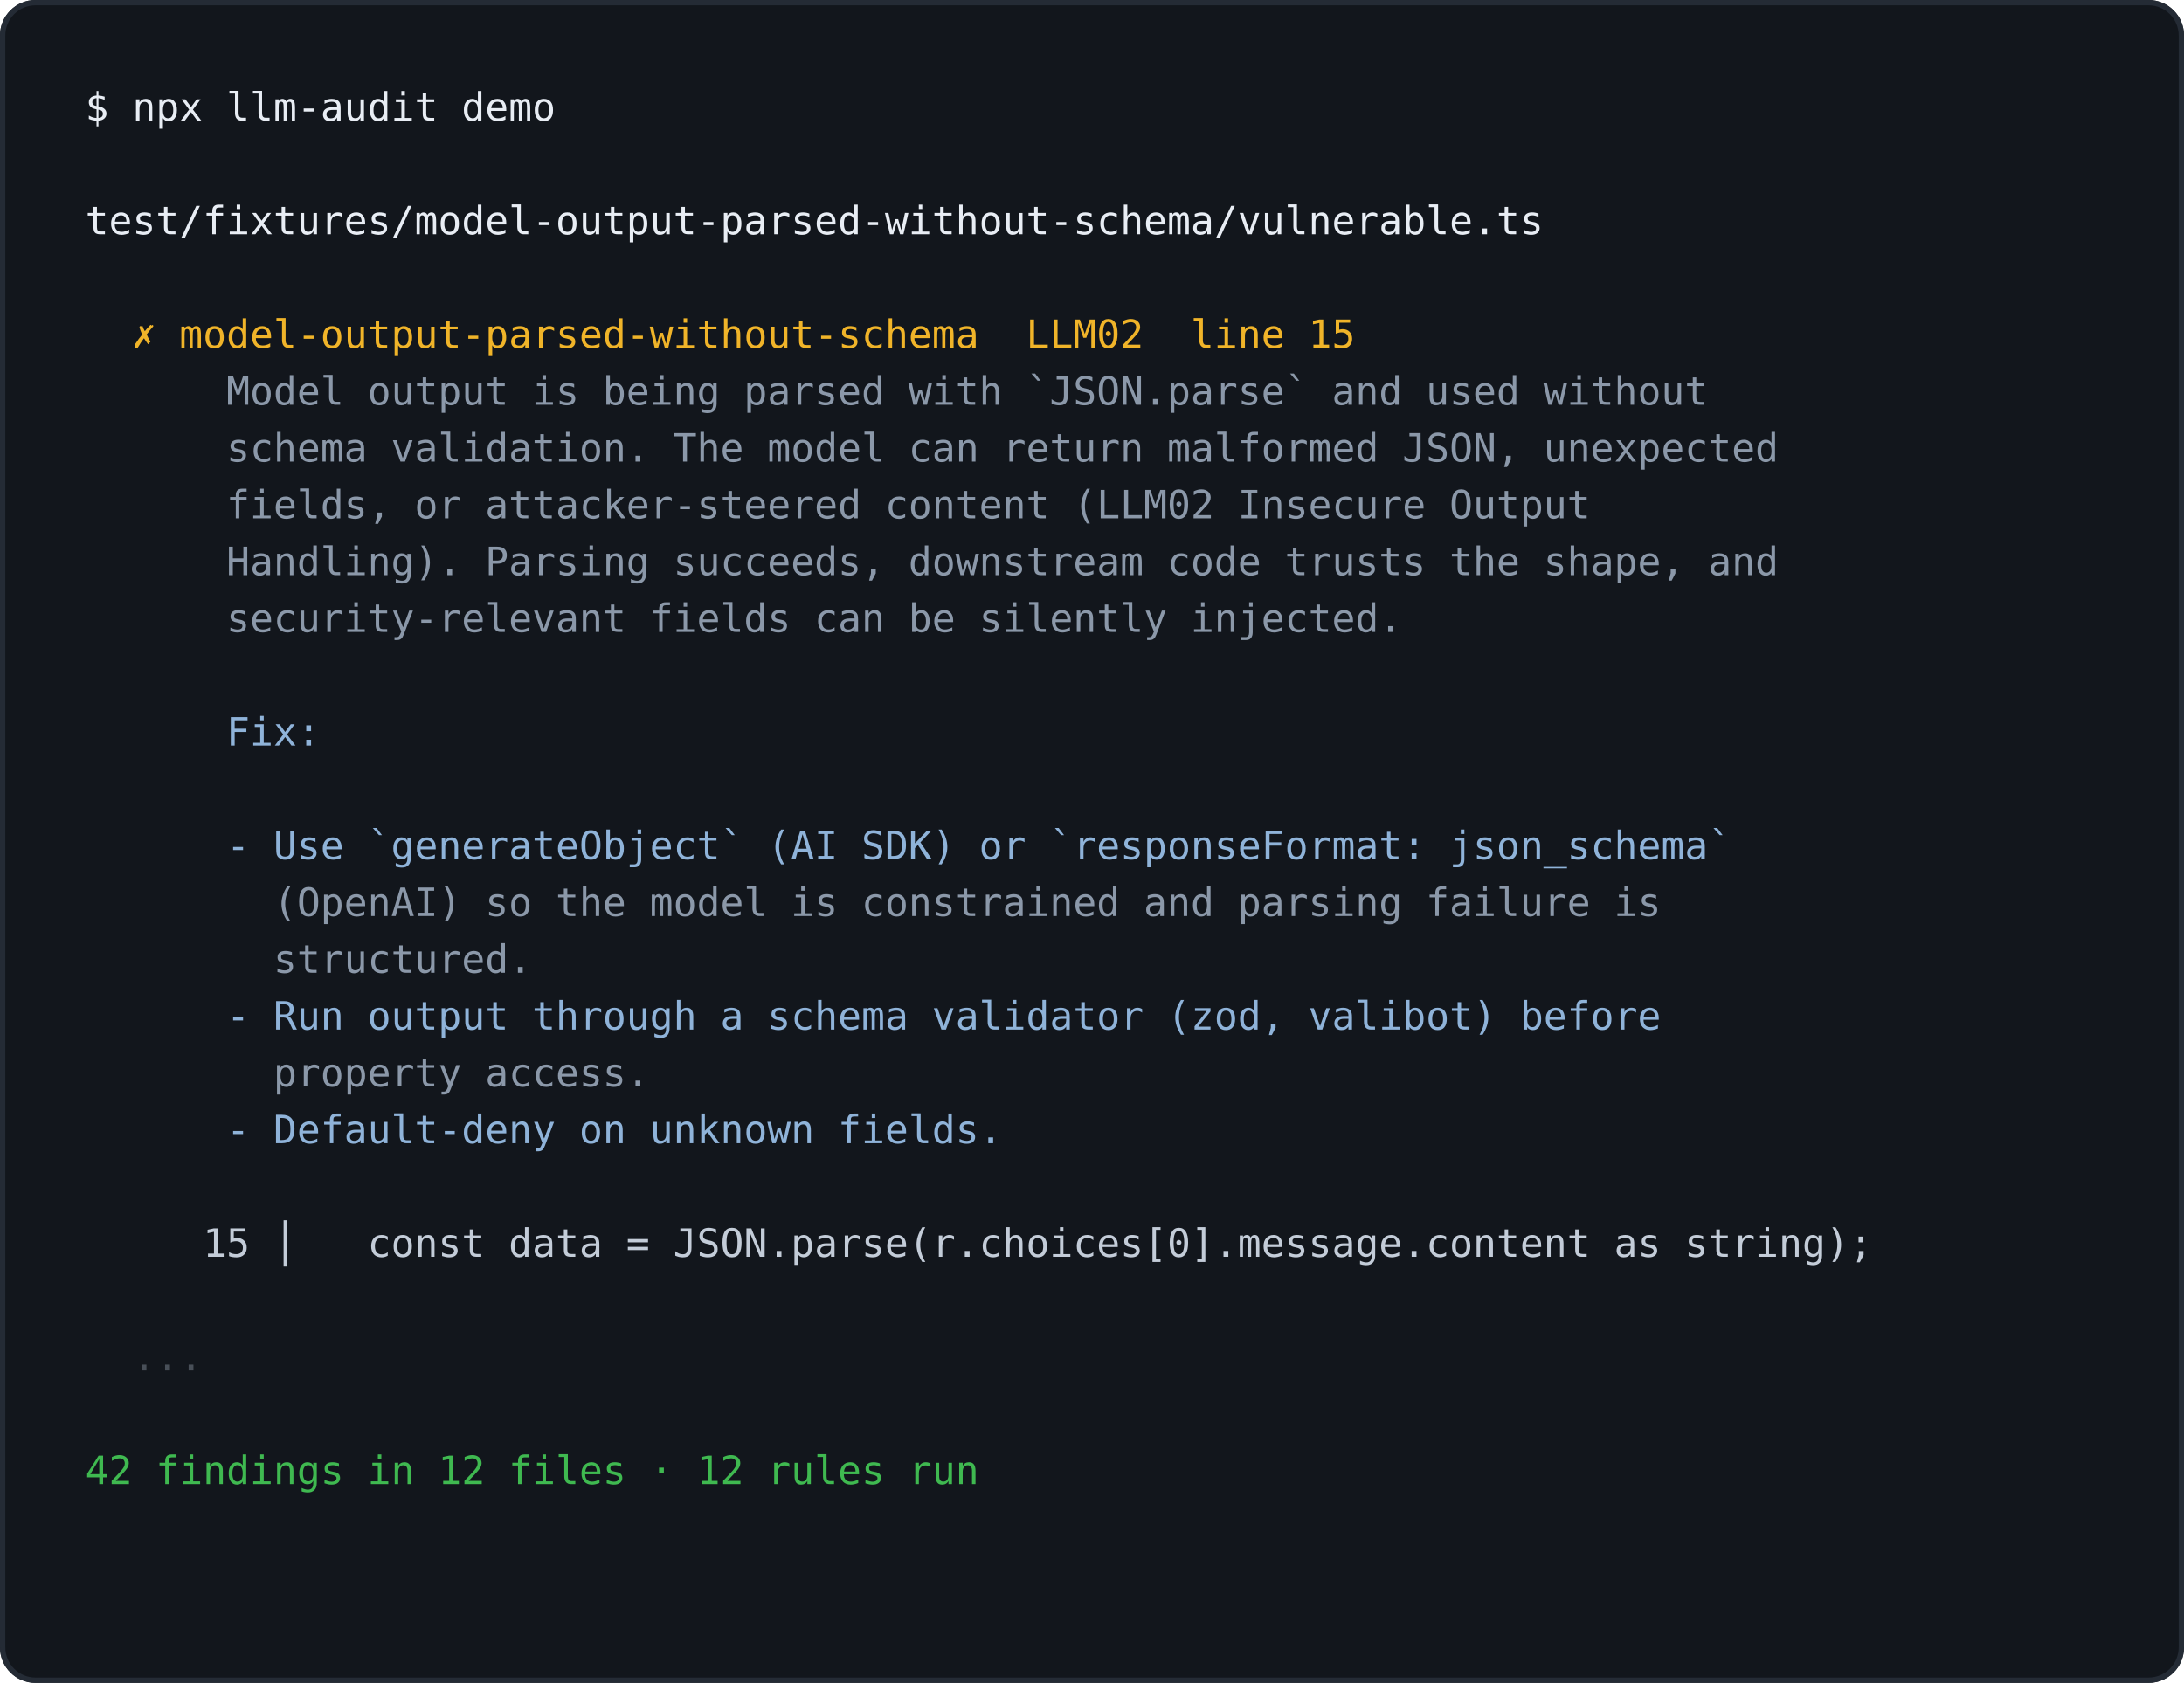
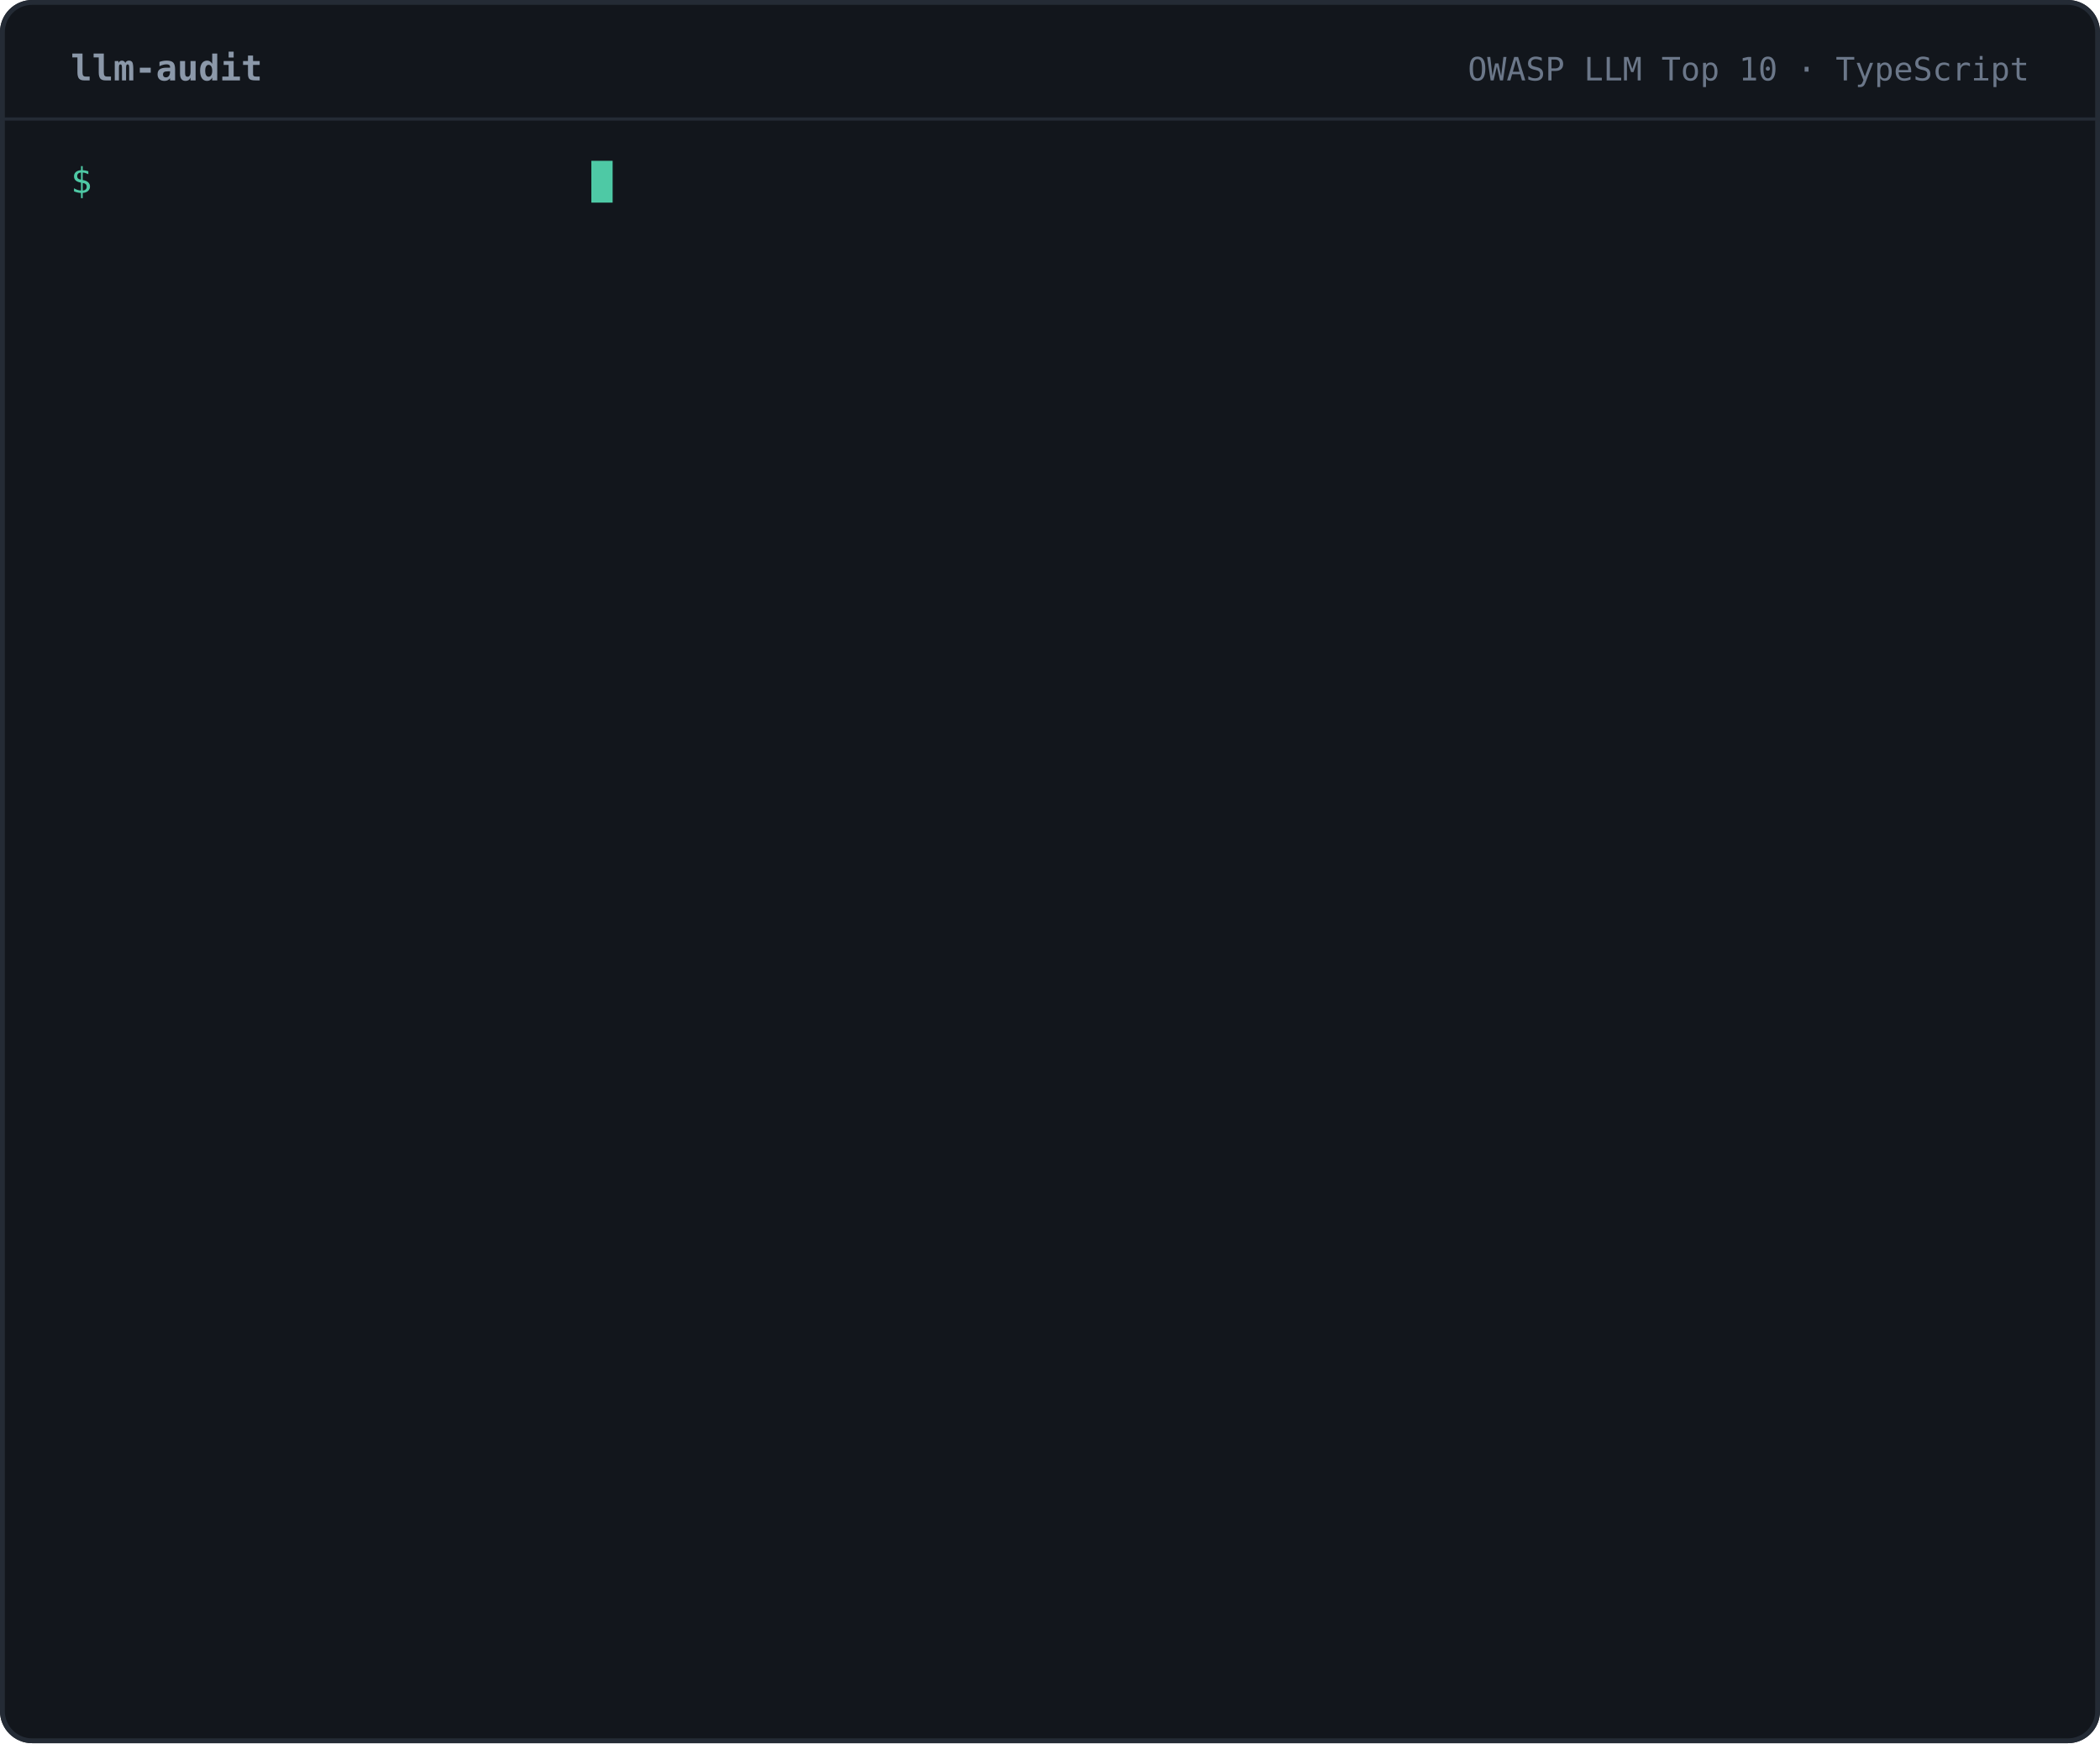
- <svg xmlns="http://www.w3.org/2000/svg" width="615" height="474" viewBox="0 0 615 474" font-family="ui-monospace,SFMono-Regular,Menlo,Consolas,monospace" role="img" aria-label="llm-audit scan output">
-   <rect fill="#12161c" width="615" height="474" rx="10" />
-   <rect x="0.75" y="0.75" width="613.5" height="472.5" rx="9.25" fill="none" stroke="#242b35" stroke-width="1.5" />
-   <text x="24" y="34" fill="#e8edf4" font-size="11" xml:space="preserve">$ npx llm-audit demo</text>
-   <text x="24" y="50" fill="#8b98a9" font-size="11" xml:space="preserve" />
-   <text x="24" y="66" fill="#e8edf4" font-size="11" xml:space="preserve">test/fixtures/model-output-parsed-without-schema/vulnerable.ts</text>
-   <text x="24" y="82" fill="#8b98a9" font-size="11" xml:space="preserve" />
-   <text x="24" y="98" fill="#f0b429" font-size="11" xml:space="preserve">  ✗ model-output-parsed-without-schema  LLM02  line 15</text>
-   <text x="24" y="114" fill="#8b98a9" font-size="11" xml:space="preserve">      Model output is being parsed with `JSON.parse` and used without</text>
-   <text x="24" y="130" fill="#8b98a9" font-size="11" xml:space="preserve">      schema validation. The model can return malformed JSON, unexpected</text>
-   <text x="24" y="146" fill="#8b98a9" font-size="11" xml:space="preserve">      fields, or attacker-steered content (LLM02 Insecure Output</text>
-   <text x="24" y="162" fill="#8b98a9" font-size="11" xml:space="preserve">      Handling). Parsing succeeds, downstream code trusts the shape, and</text>
-   <text x="24" y="178" fill="#8b98a9" font-size="11" xml:space="preserve">      security-relevant fields can be silently injected.</text>
-   <text x="24" y="194" fill="#8b98a9" font-size="11" xml:space="preserve" />
-   <text x="24" y="210" fill="#8fb3d9" font-size="11" xml:space="preserve">      Fix:</text>
-   <text x="24" y="226" fill="#8b98a9" font-size="11" xml:space="preserve" />
-   <text x="24" y="242" fill="#8fb3d9" font-size="11" xml:space="preserve">      - Use `generateObject` (AI SDK) or `responseFormat: json_schema`</text>
-   <text x="24" y="258" fill="#8b98a9" font-size="11" xml:space="preserve">        (OpenAI) so the model is constrained and parsing failure is</text>
-   <text x="24" y="274" fill="#8b98a9" font-size="11" xml:space="preserve">        structured.</text>
-   <text x="24" y="290" fill="#8fb3d9" font-size="11" xml:space="preserve">      - Run output through a schema validator (zod, valibot) before</text>
-   <text x="24" y="306" fill="#8b98a9" font-size="11" xml:space="preserve">        property access.</text>
-   <text x="24" y="322" fill="#8fb3d9" font-size="11" xml:space="preserve">      - Default-deny on unknown fields.</text>
-   <text x="24" y="338" fill="#8b98a9" font-size="11" xml:space="preserve" />
-   <text x="24" y="354" fill="#c3ccd8" font-size="11" xml:space="preserve">     15 │   const data = JSON.parse(r.choices[0].message.content as string);</text>
-   <text x="24" y="370" fill="#8b98a9" font-size="11" xml:space="preserve" />
-   <text x="24" y="386" fill="#484f58" font-size="11" xml:space="preserve">  ...</text>
-   <text x="24" y="402" fill="#8b98a9" font-size="11" xml:space="preserve" />
-   <text x="24" y="418" fill="#3fb950" font-size="11" xml:space="preserve">42 findings in 12 files · 12 rules run</text>
-   <text x="24" y="434" fill="#8b98a9" font-size="11" xml:space="preserve" />
+ <svg xmlns="http://www.w3.org/2000/svg" width="653" height="542" viewBox="0 0 653 542" role="img" aria-label="Running npx llm-audit scan src: two findings in a chat route handler, a hardcoded provider key and model output parsed without a schema" font-family="ui-monospace,SFMono-Regular,Menlo,Consolas,monospace">
+   <style>
+ .ln{opacity:0;animation:in .01s linear forwards}
+ .cur{animation:blink 1s steps(1,end) infinite}
+ .type{transform:scaleX(0);transform-origin:0 0;animation:type 900ms steps(22,end) forwards}
+ @keyframes in{to{opacity:1}}
+ @keyframes type{to{transform:scaleX(1)}}
+ @keyframes blink{50%{opacity:0}}
+ @media (prefers-reduced-motion:reduce){
+ .ln{opacity:1;animation:none}
+ .cur{animation:none;opacity:0}
+ .type{transform:scaleX(1);animation:none}
+ }
+ </style>
+   <rect width="653" height="542" rx="10" fill="#12161c" />
+   <rect x="0.75" y="0.75" width="651.5" height="540.5" rx="9.25" fill="none" stroke="#242b35" stroke-width="1.5" />
+   <text x="22" y="25" fill="#8b98a9" font-size="11" font-weight="600" xml:space="preserve">llm-audit</text>
+   <text x="631" y="25" fill="#6b7789" font-size="10" text-anchor="end">OWASP LLM Top 10 · TypeScript</text>
+   <line x1="0" y1="37" x2="653" y2="37" stroke="#242b35" stroke-width="1" />
+   <clipPath id="typing">
+     <rect class="type" x="35.24" y="49" width="145.64" height="16" />
+   </clipPath>
+   <text x="22" y="60" fill="#4ec9a5" font-size="11" textLength="13.24" lengthAdjust="spacingAndGlyphs" xml:space="preserve">$ </text>
+   <text x="35.24" y="60" fill="#e8edf4" font-size="11" textLength="145.64" lengthAdjust="spacingAndGlyphs" clip-path="url(#typing)" xml:space="preserve">npx llm-audit scan src</text>
+   <rect class="cur" x="183.88" y="50" width="6.62" height="13" fill="#4ec9a5" style="animation-delay:900ms" />
+   <text class="ln" y="108" font-size="11" xml:space="preserve" style="animation-delay:1655ms">
+     <tspan x="22.00" textLength="165.50" lengthAdjust="spacingAndGlyphs" fill="#e8edf4" font-weight="600">src/app/api/chat/route.ts</tspan>
+     <tspan x="187.50" textLength="79.44" lengthAdjust="spacingAndGlyphs" fill="#8b98a9">  3 findings</tspan>
+   </text>
+   <text class="ln" y="140" font-size="11" xml:space="preserve" style="animation-delay:1765ms">
+     <tspan x="22.00" textLength="13.24" lengthAdjust="spacingAndGlyphs" fill="#e8edf4">  </tspan>
+     <tspan x="35.24" textLength="6.62" lengthAdjust="spacingAndGlyphs" fill="#f2777a">✗</tspan>
+     <tspan x="41.86" textLength="6.62" lengthAdjust="spacingAndGlyphs" fill="#e8edf4"> </tspan>
+     <tspan x="48.48" textLength="46.34" lengthAdjust="spacingAndGlyphs" fill="#f2777a">error  </tspan>
+     <tspan x="94.82" textLength="6.62" lengthAdjust="spacingAndGlyphs" fill="#e8edf4"> </tspan>
+     <tspan x="101.44" textLength="139.02" lengthAdjust="spacingAndGlyphs" fill="#e8edf4" font-weight="600">hardcoded-llm-api-key</tspan>
+     <tspan x="240.46" textLength="13.24" lengthAdjust="spacingAndGlyphs" fill="#e8edf4">  </tspan>
+     <tspan x="253.70" textLength="33.10" lengthAdjust="spacingAndGlyphs" fill="#f0b429">LLM06</tspan>
+     <tspan x="286.80" textLength="52.96" lengthAdjust="spacingAndGlyphs" fill="#8b98a9">  line 3</tspan>
+   </text>
+   <text class="ln" y="156" font-size="11" xml:space="preserve" style="animation-delay:1820ms">
+     <tspan x="22.00" textLength="423.68" lengthAdjust="spacingAndGlyphs" fill="#e8edf4">      An LLM provider API key appears to be hardcoded in source.</tspan>
+   </text>
+   <text class="ln" y="188" font-size="11" xml:space="preserve" style="animation-delay:1930ms">
+     <tspan x="22.00" textLength="509.74" lengthAdjust="spacingAndGlyphs" fill="#e8edf4">      Inline keys leak via git history, client bundles, logs, error messages,</tspan>
+   </text>
+   <text class="ln" y="204" font-size="11" xml:space="preserve" style="animation-delay:1985ms">
+     <tspan x="22.00" textLength="476.64" lengthAdjust="spacingAndGlyphs" fill="#e8edf4">      and screenshots. Even after rotation, a leaked key is a real-money</tspan>
+   </text>
+   <text class="ln" y="220" font-size="11" xml:space="preserve" style="animation-delay:2040ms">
+     <tspan x="22.00" textLength="99.30" lengthAdjust="spacingAndGlyphs" fill="#e8edf4">      incident.</tspan>
+   </text>
+   <text class="ln" y="252" font-size="11" xml:space="preserve" style="animation-delay:2150ms">
+     <tspan x="22.00" textLength="66.20" lengthAdjust="spacingAndGlyphs" fill="#6aa9ff">      Fix:</tspan>
+   </text>
+   <text class="ln" y="284" font-size="11" xml:space="preserve" style="animation-delay:2260ms">
+     <tspan x="22.00" textLength="483.26" lengthAdjust="spacingAndGlyphs" fill="#e8edf4">      - Read keys from environment variables, validated at startup with a</tspan>
+   </text>
+   <text class="ln" y="300" font-size="11" xml:space="preserve" style="animation-delay:2315ms">
+     <tspan x="22.00" textLength="370.72" lengthAdjust="spacingAndGlyphs" fill="#e8edf4">        schema (e.g. zod). Default-deny on missing keys.</tspan>
+   </text>
+   <text class="ln" y="316" font-size="11" xml:space="preserve" style="animation-delay:2370ms">
+     <tspan x="22.00" textLength="496.50" lengthAdjust="spacingAndGlyphs" fill="#e8edf4">      - For platforms that support it (Vercel AI Gateway, AWS Bedrock), use</tspan>
+   </text>
+   <text class="ln" y="332" font-size="11" xml:space="preserve" style="animation-delay:2425ms">
+     <tspan x="22.00" textLength="370.72" lengthAdjust="spacingAndGlyphs" fill="#e8edf4">        OIDC / workload identity instead of static keys.</tspan>
+   </text>
+   <text class="ln" y="348" font-size="11" xml:space="preserve" style="animation-delay:2480ms">
+     <tspan x="22.00" textLength="496.50" lengthAdjust="spacingAndGlyphs" fill="#e8edf4">      - Run `gitleaks` or `trufflehog` in CI as a backstop, since this rule</tspan>
+   </text>
+   <text class="ln" y="364" font-size="11" xml:space="preserve" style="animation-delay:2535ms">
+     <tspan x="22.00" textLength="331.00" lengthAdjust="spacingAndGlyphs" fill="#e8edf4">        only catches the inline-constructor shape.</tspan>
+   </text>
+   <text class="ln" y="396" font-size="11" xml:space="preserve" style="animation-delay:2645ms">
+     <tspan x="22.00" textLength="13.24" lengthAdjust="spacingAndGlyphs" fill="#e8edf4">  </tspan>
+     <tspan x="35.24" textLength="46.34" lengthAdjust="spacingAndGlyphs" fill="#8b98a9">    3 │</tspan>
+     <tspan x="81.58" textLength="6.62" lengthAdjust="spacingAndGlyphs" fill="#e8edf4"> </tspan>
+     <tspan x="88.20" textLength="542.84" lengthAdjust="spacingAndGlyphs" fill="#c792ea">const openai = new OpenAI({ apiKey: "sk-proj-AAAA1111BBBB2222CCCC3333DDDD4444" });</tspan>
+   </text>
+   <text class="ln" y="444" font-size="11" xml:space="preserve" style="animation-delay:2810ms">
+     <tspan x="22.00" textLength="430.30" lengthAdjust="spacingAndGlyphs" fill="#8b98a9">      ⋮  41 more lines — the rest of the report, then the summary</tspan>
+   </text>
+   <text class="ln" y="460" font-size="11" xml:space="preserve" style="animation-delay:2865ms">
+     <tspan x="22.00" textLength="397.20" lengthAdjust="spacingAndGlyphs" fill="#8b98a9">────────────────────────────────────────────────────────────</tspan>
+   </text>
+   <text class="ln" y="476" font-size="11" xml:space="preserve" style="animation-delay:2920ms">
+     <tspan x="22.00" textLength="66.20" lengthAdjust="spacingAndGlyphs" fill="#e8edf4" font-weight="600">3 findings</tspan>
+     <tspan x="88.20" textLength="13.24" lengthAdjust="spacingAndGlyphs" fill="#e8edf4">  </tspan>
+     <tspan x="101.44" textLength="46.34" lengthAdjust="spacingAndGlyphs" fill="#f2777a">1 error</tspan>
+     <tspan x="147.78" textLength="19.86" lengthAdjust="spacingAndGlyphs" fill="#8b98a9"> · </tspan>
+     <tspan x="167.64" textLength="59.58" lengthAdjust="spacingAndGlyphs" fill="#f0b429">2 warning</tspan>
+     <tspan x="227.22" textLength="218.46" lengthAdjust="spacingAndGlyphs" fill="#8b98a9">  in 1 file · 3 of 12 rules fired</tspan>
+   </text>
+   <text class="ln" y="492" font-size="11" xml:space="preserve" style="animation-delay:2975ms">
+     <tspan x="22.00" textLength="139.02" lengthAdjust="spacingAndGlyphs" fill="#8b98a9">Why each rule exists:</tspan>
+     <tspan x="161.02" textLength="423.68" lengthAdjust="spacingAndGlyphs" fill="#e8edf4"> https://github.com/Javierlozo/llm-audit/blob/main/docs/RULES.md</tspan>
+   </text>
+   <text class="ln" y="508" font-size="11" xml:space="preserve" style="animation-delay:3030ms">
+     <tspan x="22.00" textLength="105.92" lengthAdjust="spacingAndGlyphs" fill="#8b98a9">Gate this in CI:</tspan>
+     <tspan x="127.92" textLength="218.46" lengthAdjust="spacingAndGlyphs" fill="#e8edf4"> llm-audit scan --fail-on error  </tspan>
+     <tspan x="346.38" textLength="198.60" lengthAdjust="spacingAndGlyphs" fill="#8b98a9">(or --sarif for code scanning)</tspan>
+   </text>
</svg>
